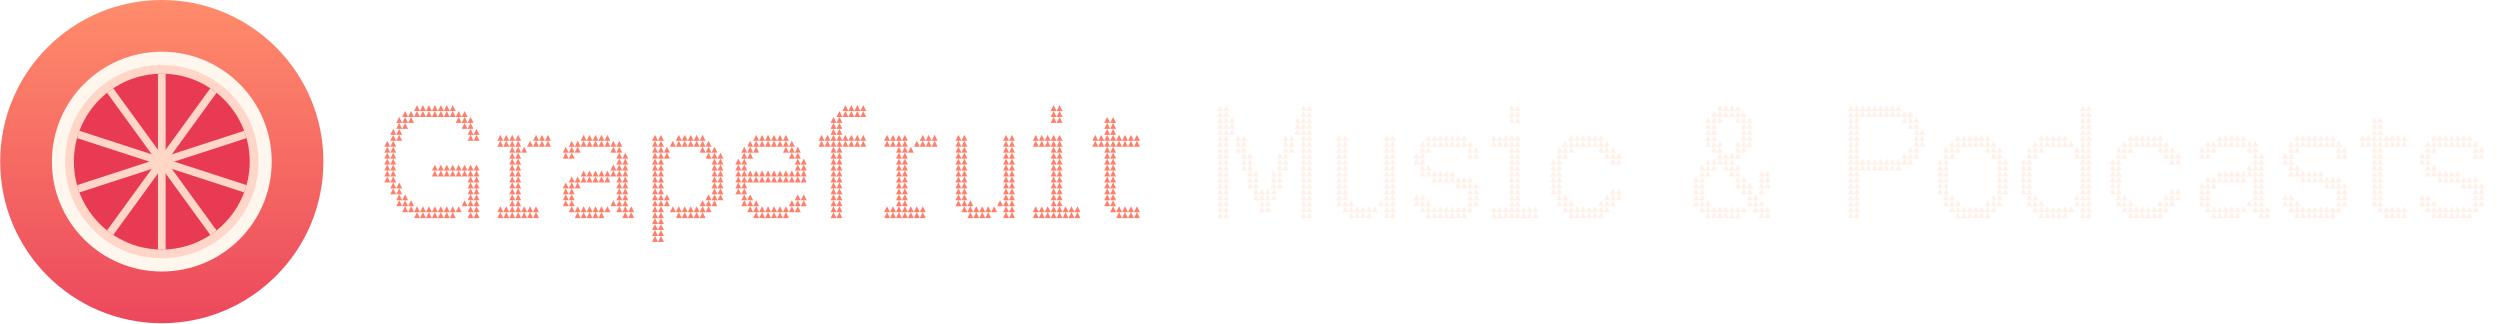
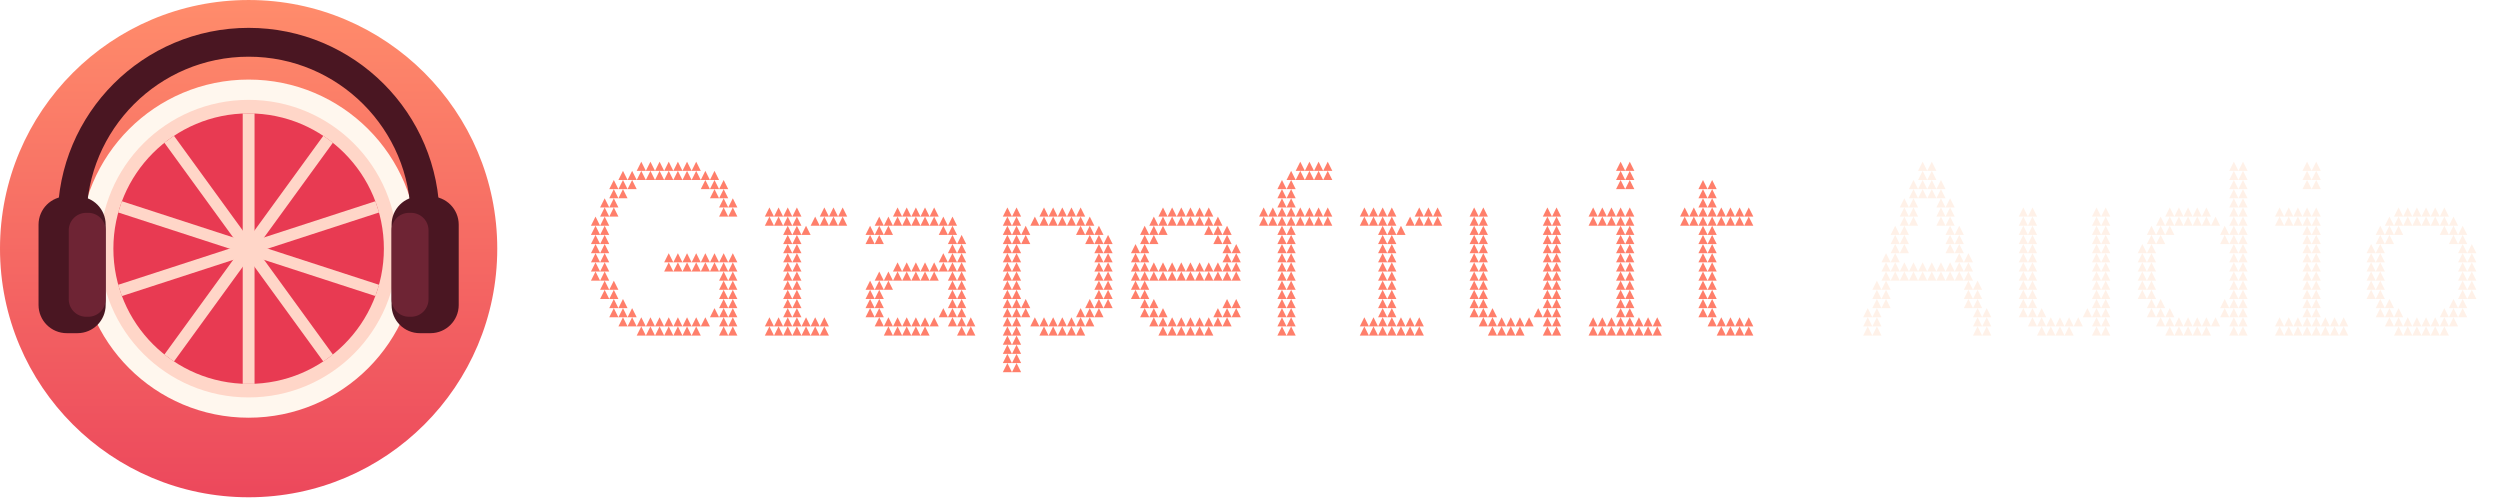
- <svg xmlns="http://www.w3.org/2000/svg" xmlns:xlink="http://www.w3.org/1999/xlink" viewBox="0 0 1979.72 256.00" width="1980" height="256" role="img" aria-label="Grapefruit Music &amp; Podcasts">
+ <svg xmlns="http://www.w3.org/2000/svg" xmlns:xlink="http://www.w3.org/1999/xlink" viewBox="0 0 1287.06 256.00" width="1287" height="256" role="img" aria-label="Grapefruit Audio">
  <defs>
    <linearGradient id="g-coral" x1="0" y1="0.00" x2="0" y2="256.00" gradientUnits="userSpaceOnUse">
      <stop offset="0" stop-color="#FF8C6B" />
      <stop offset="1" stop-color="#EC485C" />
    </linearGradient>
    <clipPath id="g-round">
      <circle cx="128.00" cy="128.00" r="128.00" />
    </clipPath>
  </defs>
  <g clip-path="url(#g-round)">
    <rect x="0.00" y="0.00" width="256.00" height="256.00" fill="url(#g-coral)" />
    <circle cx="128.00" cy="128.00" r="87.04" fill="#FFF7EE" />
    <circle cx="128.00" cy="128.00" r="76.60" fill="#FFD6C8" />
    <circle cx="128.00" cy="128.00" r="69.63" fill="#E83A52" />
    <g stroke="#FFD6C8" stroke-width="6.09">
      <line x1="128.00" y1="128.00" x2="128.00" y2="58.37" />
      <line x1="128.00" y1="128.00" x2="168.93" y2="71.67" />
      <line x1="128.00" y1="128.00" x2="194.22" y2="106.48" />
      <line x1="128.00" y1="128.00" x2="194.22" y2="149.52" />
      <line x1="128.00" y1="128.00" x2="168.93" y2="184.33" />
      <line x1="128.00" y1="128.00" x2="128.00" y2="197.63" />
      <line x1="128.00" y1="128.00" x2="87.07" y2="184.33" />
      <line x1="128.00" y1="128.00" x2="61.78" y2="149.52" />
      <line x1="128.00" y1="128.00" x2="61.78" y2="106.48" />
      <line x1="128.00" y1="128.00" x2="87.07" y2="71.67" />
    </g>
    <circle cx="128.00" cy="128.00" r="8.70" fill="#FFD6C8" />
+     <path d="M37.12 112.64A90.88 90.88 0 0 1 218.88 112.64" fill="none" stroke="#4A1622" stroke-width="14.85" stroke-linecap="round" />
+     <rect x="19.84" y="101.12" width="34.56" height="70.40" rx="14.52" fill="#4A1622" />
+     <rect x="35.39" y="109.57" width="19.01" height="53.50" rx="8.99" fill="#6E2434" />
+     <rect x="201.60" y="101.12" width="34.56" height="70.40" rx="14.52" fill="#4A1622" />
+     <rect x="201.60" y="109.57" width="19.01" height="53.50" rx="8.99" fill="#6E2434" />
  </g>
  <defs>
+     <path id="glyph-A" d="M285 722l19-38l-38 0zM323 722l19-38l-38 0zM285 684l19-38l-38 0zM323 684l19-38l-38 0zM285 646l19-38l-38 0zM247 646l19-38l-38 0zM323 646l19-38l-38 0zM361 646l19-38l-38 0zM247 608l19-38l-38 0zM285 608l19-38l-38 0zM323 608l19-38l-38 0zM361 608l19-38l-38 0zM247 570l19-38l-38 0zM399 570l19-38l-38 0zM209 570l19-38l-38 0zM361 570l19-38l-38 0zM247 532l19-38l-38 0zM399 532l19-38l-38 0zM209 532l19-38l-38 0zM361 532l19-38l-38 0zM361 494l19-38l-38 0zM209 494l19-38l-38 0zM247 494l19-38l-38 0zM399 494l19-38l-38 0zM209 456l19-38l-38 0zM171 456l19-38l-38 0zM399 456l19-38l-38 0zM437 456l19-38l-38 0zM209 418l19-38l-38 0zM171 418l19-38l-38 0zM399 418l19-38l-38 0zM437 418l19-38l-38 0zM209 380l19-38l-38 0zM171 380l19-38l-38 0zM399 380l19-38l-38 0zM437 380l19-38l-38 0zM437 342l19-38l-38 0zM171 342l19-38l-38 0zM133 342l19-38l-38 0zM475 342l19-38l-38 0zM475 304l19-38l-38 0zM209 304l19-38l-38 0zM171 304l19-38l-38 0zM133 304l19-38l-38 0zM399 304l19-38l-38 0zM361 304l19-38l-38 0zM323 304l19-38l-38 0zM285 304l19-38l-38 0zM437 304l19-38l-38 0zM247 304l19-38l-38 0zM133 266l19-38l-38 0zM171 266l19-38l-38 0zM209 266l19-38l-38 0zM247 266l19-38l-38 0zM285 266l19-38l-38 0zM323 266l19-38l-38 0zM361 266l19-38l-38 0zM399 266l19-38l-38 0zM437 266l19-38l-38 0zM475 266l19-38l-38 0zM133 228l19-38l-38 0zM475 228l19-38l-38 0zM95 228l19-38l-38 0zM513 228l19-38l-38 0zM513 190l19-38l-38 0zM133 190l19-38l-38 0zM475 190l19-38l-38 0zM95 190l19-38l-38 0zM133 152l19-38l-38 0zM475 152l19-38l-38 0zM513 152l19-38l-38 0zM95 152l19-38l-38 0zM95 114l19-38l-38 0zM513 114l19-38l-38 0zM57 114l19-38l-38 0zM551 114l19-38l-38 0zM513 76l19-38l-38 0zM95 76l19-38l-38 0zM57 76l19-38l-38 0zM551 76l19-38l-38 0zM513 38l19-38l-38 0zM95 38l19-38l-38 0zM57 38l19-38l-38 0zM551 38l19-38l-38 0z" />
    <path id="glyph-G" d="M475 722l19-38l-38 0zM285 722l19-38l-38 0zM361 722l19-38l-38 0zM247 722l19-38l-38 0zM399 722l19-38l-38 0zM323 722l19-38l-38 0zM437 722l19-38l-38 0zM171 684l19-38l-38 0zM437 684l19-38l-38 0zM551 684l19-38l-38 0zM323 684l19-38l-38 0zM209 684l19-38l-38 0zM475 684l19-38l-38 0zM285 684l19-38l-38 0zM399 684l19-38l-38 0zM361 684l19-38l-38 0zM513 684l19-38l-38 0zM247 684l19-38l-38 0zM171 646l19-38l-38 0zM589 646l19-38l-38 0zM209 646l19-38l-38 0zM513 646l19-38l-38 0zM551 646l19-38l-38 0zM133 646l19-38l-38 0zM589 608l19-38l-38 0zM171 608l19-38l-38 0zM551 608l19-38l-38 0zM133 608l19-38l-38 0zM95 570l19-38l-38 0zM589 570l19-38l-38 0zM133 570l19-38l-38 0zM627 570l19-38l-38 0zM133 532l19-38l-38 0zM589 532l19-38l-38 0zM95 532l19-38l-38 0zM627 532l19-38l-38 0zM95 494l19-38l-38 0zM57 494l19-38l-38 0zM57 456l19-38l-38 0zM95 456l19-38l-38 0zM57 418l19-38l-38 0zM95 418l19-38l-38 0zM57 380l19-38l-38 0zM95 380l19-38l-38 0zM589 342l19-38l-38 0zM627 342l19-38l-38 0zM551 342l19-38l-38 0zM513 342l19-38l-38 0zM475 342l19-38l-38 0zM437 342l19-38l-38 0zM95 342l19-38l-38 0zM399 342l19-38l-38 0zM361 342l19-38l-38 0zM57 342l19-38l-38 0zM551 304l19-38l-38 0zM57 304l19-38l-38 0zM513 304l19-38l-38 0zM475 304l19-38l-38 0zM437 304l19-38l-38 0zM589 304l19-38l-38 0zM627 304l19-38l-38 0zM95 304l19-38l-38 0zM361 304l19-38l-38 0zM399 304l19-38l-38 0zM589 266l19-38l-38 0zM57 266l19-38l-38 0zM95 266l19-38l-38 0zM627 266l19-38l-38 0zM95 228l19-38l-38 0zM133 228l19-38l-38 0zM589 228l19-38l-38 0zM627 228l19-38l-38 0zM95 190l19-38l-38 0zM133 190l19-38l-38 0zM627 190l19-38l-38 0zM589 190l19-38l-38 0zM589 152l19-38l-38 0zM133 152l19-38l-38 0zM171 152l19-38l-38 0zM627 152l19-38l-38 0zM589 114l19-38l-38 0zM551 114l19-38l-38 0zM627 114l19-38l-38 0zM171 114l19-38l-38 0zM209 114l19-38l-38 0zM133 114l19-38l-38 0zM627 76l19-38l-38 0zM171 76l19-38l-38 0zM209 76l19-38l-38 0zM247 76l19-38l-38 0zM513 76l19-38l-38 0zM589 76l19-38l-38 0zM285 76l19-38l-38 0zM437 76l19-38l-38 0zM475 76l19-38l-38 0zM323 76l19-38l-38 0zM361 76l19-38l-38 0zM399 76l19-38l-38 0zM399 38l19-38l-38 0zM627 38l19-38l-38 0zM589 38l19-38l-38 0zM437 38l19-38l-38 0zM323 38l19-38l-38 0zM361 38l19-38l-38 0zM285 38l19-38l-38 0zM247 38l19-38l-38 0zM475 38l19-38l-38 0z" />
-     <path id="glyph-M" d="M627 722l19-38l-38 0zM665 722l19-38l-38 0zM133 722l19-38l-38 0zM95 722l19-38l-38 0zM627 684l19-38l-38 0zM665 684l19-38l-38 0zM133 684l19-38l-38 0zM95 684l19-38l-38 0zM171 646l19-38l-38 0zM627 646l19-38l-38 0zM589 646l19-38l-38 0zM665 646l19-38l-38 0zM133 646l19-38l-38 0zM95 646l19-38l-38 0zM627 608l19-38l-38 0zM95 608l19-38l-38 0zM133 608l19-38l-38 0zM589 608l19-38l-38 0zM665 608l19-38l-38 0zM171 608l19-38l-38 0zM627 570l19-38l-38 0zM589 570l19-38l-38 0zM665 570l19-38l-38 0zM95 570l19-38l-38 0zM133 570l19-38l-38 0zM171 570l19-38l-38 0zM133 532l19-38l-38 0zM209 532l19-38l-38 0zM95 532l19-38l-38 0zM665 532l19-38l-38 0zM513 532l19-38l-38 0zM247 532l19-38l-38 0zM551 532l19-38l-38 0zM627 532l19-38l-38 0zM209 494l19-38l-38 0zM133 494l19-38l-38 0zM665 494l19-38l-38 0zM247 494l19-38l-38 0zM627 494l19-38l-38 0zM551 494l19-38l-38 0zM513 494l19-38l-38 0zM95 494l19-38l-38 0zM209 456l19-38l-38 0zM551 456l19-38l-38 0zM95 456l19-38l-38 0zM133 456l19-38l-38 0zM665 456l19-38l-38 0zM247 456l19-38l-38 0zM627 456l19-38l-38 0zM513 456l19-38l-38 0zM513 418l19-38l-38 0zM627 418l19-38l-38 0zM475 418l19-38l-38 0zM133 418l19-38l-38 0zM95 418l19-38l-38 0zM665 418l19-38l-38 0zM285 418l19-38l-38 0zM247 418l19-38l-38 0zM285 380l19-38l-38 0zM627 380l19-38l-38 0zM133 380l19-38l-38 0zM95 380l19-38l-38 0zM665 380l19-38l-38 0zM475 380l19-38l-38 0zM247 380l19-38l-38 0zM513 380l19-38l-38 0zM627 342l19-38l-38 0zM95 342l19-38l-38 0zM133 342l19-38l-38 0zM475 342l19-38l-38 0zM247 342l19-38l-38 0zM665 342l19-38l-38 0zM513 342l19-38l-38 0zM285 342l19-38l-38 0zM437 304l19-38l-38 0zM627 304l19-38l-38 0zM285 304l19-38l-38 0zM323 304l19-38l-38 0zM95 304l19-38l-38 0zM133 304l19-38l-38 0zM665 304l19-38l-38 0zM475 304l19-38l-38 0zM285 266l19-38l-38 0zM323 266l19-38l-38 0zM133 266l19-38l-38 0zM95 266l19-38l-38 0zM665 266l19-38l-38 0zM627 266l19-38l-38 0zM475 266l19-38l-38 0zM437 266l19-38l-38 0zM627 228l19-38l-38 0zM323 228l19-38l-38 0zM285 228l19-38l-38 0zM95 228l19-38l-38 0zM133 228l19-38l-38 0zM665 228l19-38l-38 0zM437 228l19-38l-38 0zM475 228l19-38l-38 0zM665 190l19-38l-38 0zM437 190l19-38l-38 0zM323 190l19-38l-38 0zM361 190l19-38l-38 0zM399 190l19-38l-38 0zM627 190l19-38l-38 0zM133 190l19-38l-38 0zM95 190l19-38l-38 0zM437 152l19-38l-38 0zM323 152l19-38l-38 0zM361 152l19-38l-38 0zM627 152l19-38l-38 0zM399 152l19-38l-38 0zM133 152l19-38l-38 0zM95 152l19-38l-38 0zM665 152l19-38l-38 0zM665 114l19-38l-38 0zM627 114l19-38l-38 0zM361 114l19-38l-38 0zM95 114l19-38l-38 0zM399 114l19-38l-38 0zM133 114l19-38l-38 0zM361 76l19-38l-38 0zM665 76l19-38l-38 0zM627 76l19-38l-38 0zM133 76l19-38l-38 0zM95 76l19-38l-38 0zM399 76l19-38l-38 0zM627 38l19-38l-38 0zM665 38l19-38l-38 0zM133 38l19-38l-38 0zM95 38l19-38l-38 0z" />
-     <path id="glyph-P" d="M95 722l19-38l-38 0zM133 722l19-38l-38 0zM171 722l19-38l-38 0zM399 722l19-38l-38 0zM361 722l19-38l-38 0zM323 722l19-38l-38 0zM285 722l19-38l-38 0zM247 722l19-38l-38 0zM209 722l19-38l-38 0zM95 684l19-38l-38 0zM133 684l19-38l-38 0zM399 684l19-38l-38 0zM361 684l19-38l-38 0zM323 684l19-38l-38 0zM285 684l19-38l-38 0zM247 684l19-38l-38 0zM209 684l19-38l-38 0zM171 684l19-38l-38 0zM475 684l19-38l-38 0zM437 684l19-38l-38 0zM437 646l19-38l-38 0zM133 646l19-38l-38 0zM513 646l19-38l-38 0zM95 646l19-38l-38 0zM475 646l19-38l-38 0zM475 608l19-38l-38 0zM95 608l19-38l-38 0zM133 608l19-38l-38 0zM513 608l19-38l-38 0zM95 570l19-38l-38 0zM513 570l19-38l-38 0zM551 570l19-38l-38 0zM133 570l19-38l-38 0zM551 532l19-38l-38 0zM133 532l19-38l-38 0zM95 532l19-38l-38 0zM513 532l19-38l-38 0zM551 494l19-38l-38 0zM95 494l19-38l-38 0zM133 494l19-38l-38 0zM513 494l19-38l-38 0zM513 456l19-38l-38 0zM133 456l19-38l-38 0zM95 456l19-38l-38 0zM475 456l19-38l-38 0zM513 418l19-38l-38 0zM95 418l19-38l-38 0zM133 418l19-38l-38 0zM437 418l19-38l-38 0zM475 418l19-38l-38 0zM171 380l19-38l-38 0zM437 380l19-38l-38 0zM209 380l19-38l-38 0zM247 380l19-38l-38 0zM399 380l19-38l-38 0zM285 380l19-38l-38 0zM323 380l19-38l-38 0zM361 380l19-38l-38 0zM95 380l19-38l-38 0zM133 380l19-38l-38 0zM475 380l19-38l-38 0zM209 342l19-38l-38 0zM323 342l19-38l-38 0zM285 342l19-38l-38 0zM247 342l19-38l-38 0zM171 342l19-38l-38 0zM361 342l19-38l-38 0zM95 342l19-38l-38 0zM133 342l19-38l-38 0zM399 342l19-38l-38 0zM133 304l19-38l-38 0zM95 304l19-38l-38 0zM133 266l19-38l-38 0zM95 266l19-38l-38 0zM133 228l19-38l-38 0zM95 228l19-38l-38 0zM95 190l19-38l-38 0zM133 190l19-38l-38 0zM133 152l19-38l-38 0zM95 152l19-38l-38 0zM95 114l19-38l-38 0zM133 114l19-38l-38 0zM95 76l19-38l-38 0zM133 76l19-38l-38 0zM95 38l19-38l-38 0zM133 38l19-38l-38 0z" />
    <path id="glyph-a" d="M247 532l19-38l-38 0zM361 532l19-38l-38 0zM209 532l19-38l-38 0zM323 532l19-38l-38 0zM285 532l19-38l-38 0zM285 494l19-38l-38 0zM133 494l19-38l-38 0zM247 494l19-38l-38 0zM361 494l19-38l-38 0zM171 494l19-38l-38 0zM209 494l19-38l-38 0zM437 494l19-38l-38 0zM399 494l19-38l-38 0zM323 494l19-38l-38 0zM95 456l19-38l-38 0zM171 456l19-38l-38 0zM133 456l19-38l-38 0zM437 456l19-38l-38 0zM399 456l19-38l-38 0zM133 418l19-38l-38 0zM95 418l19-38l-38 0zM475 418l19-38l-38 0zM437 418l19-38l-38 0zM437 380l19-38l-38 0zM475 380l19-38l-38 0zM399 342l19-38l-38 0zM475 342l19-38l-38 0zM437 342l19-38l-38 0zM209 304l19-38l-38 0zM437 304l19-38l-38 0zM475 304l19-38l-38 0zM399 304l19-38l-38 0zM361 304l19-38l-38 0zM323 304l19-38l-38 0zM285 304l19-38l-38 0zM247 304l19-38l-38 0zM475 266l19-38l-38 0zM171 266l19-38l-38 0zM209 266l19-38l-38 0zM437 266l19-38l-38 0zM133 266l19-38l-38 0zM323 266l19-38l-38 0zM285 266l19-38l-38 0zM361 266l19-38l-38 0zM247 266l19-38l-38 0zM171 228l19-38l-38 0zM95 228l19-38l-38 0zM133 228l19-38l-38 0zM437 228l19-38l-38 0zM475 228l19-38l-38 0zM95 190l19-38l-38 0zM475 190l19-38l-38 0zM437 190l19-38l-38 0zM133 190l19-38l-38 0zM437 152l19-38l-38 0zM475 152l19-38l-38 0zM133 152l19-38l-38 0zM95 152l19-38l-38 0zM437 114l19-38l-38 0zM475 114l19-38l-38 0zM95 114l19-38l-38 0zM133 114l19-38l-38 0zM399 114l19-38l-38 0zM475 76l19-38l-38 0zM513 76l19-38l-38 0zM323 76l19-38l-38 0zM437 76l19-38l-38 0zM361 76l19-38l-38 0zM133 76l19-38l-38 0zM171 76l19-38l-38 0zM285 76l19-38l-38 0zM209 76l19-38l-38 0zM247 76l19-38l-38 0zM513 38l19-38l-38 0zM475 38l19-38l-38 0zM323 38l19-38l-38 0zM171 38l19-38l-38 0zM209 38l19-38l-38 0zM247 38l19-38l-38 0zM285 38l19-38l-38 0z" />
-     <path id="glyph-ampersand" d="M247 722l19-38l-38 0zM209 722l19-38l-38 0zM285 722l19-38l-38 0zM323 722l19-38l-38 0zM361 684l19-38l-38 0zM209 684l19-38l-38 0zM171 684l19-38l-38 0zM285 684l19-38l-38 0zM247 684l19-38l-38 0zM323 684l19-38l-38 0zM399 646l19-38l-38 0zM171 646l19-38l-38 0zM323 646l19-38l-38 0zM209 646l19-38l-38 0zM133 646l19-38l-38 0zM361 646l19-38l-38 0zM399 608l19-38l-38 0zM361 608l19-38l-38 0zM171 608l19-38l-38 0zM133 608l19-38l-38 0zM133 570l19-38l-38 0zM361 570l19-38l-38 0zM171 570l19-38l-38 0zM399 570l19-38l-38 0zM171 532l19-38l-38 0zM133 532l19-38l-38 0zM361 532l19-38l-38 0zM399 532l19-38l-38 0zM323 494l19-38l-38 0zM171 494l19-38l-38 0zM209 494l19-38l-38 0zM133 494l19-38l-38 0zM361 494l19-38l-38 0zM399 494l19-38l-38 0zM209 456l19-38l-38 0zM171 456l19-38l-38 0zM323 456l19-38l-38 0zM361 456l19-38l-38 0zM209 418l19-38l-38 0zM285 418l19-38l-38 0zM323 418l19-38l-38 0zM247 418l19-38l-38 0zM209 380l19-38l-38 0zM247 380l19-38l-38 0zM285 380l19-38l-38 0zM133 380l19-38l-38 0zM171 380l19-38l-38 0zM171 342l19-38l-38 0zM285 342l19-38l-38 0zM133 342l19-38l-38 0zM323 342l19-38l-38 0zM95 342l19-38l-38 0zM247 342l19-38l-38 0zM475 304l19-38l-38 0zM323 304l19-38l-38 0zM285 304l19-38l-38 0zM133 304l19-38l-38 0zM95 304l19-38l-38 0zM513 304l19-38l-38 0zM361 266l19-38l-38 0zM323 266l19-38l-38 0zM95 266l19-38l-38 0zM57 266l19-38l-38 0zM475 266l19-38l-38 0zM513 266l19-38l-38 0zM323 228l19-38l-38 0zM399 228l19-38l-38 0zM361 228l19-38l-38 0zM95 228l19-38l-38 0zM57 228l19-38l-38 0zM475 228l19-38l-38 0zM513 228l19-38l-38 0zM57 190l19-38l-38 0zM95 190l19-38l-38 0zM475 190l19-38l-38 0zM361 190l19-38l-38 0zM399 190l19-38l-38 0zM437 152l19-38l-38 0zM57 152l19-38l-38 0zM95 152l19-38l-38 0zM399 152l19-38l-38 0zM57 114l19-38l-38 0zM133 114l19-38l-38 0zM475 114l19-38l-38 0zM437 114l19-38l-38 0zM399 114l19-38l-38 0zM95 114l19-38l-38 0zM513 76l19-38l-38 0zM361 76l19-38l-38 0zM209 76l19-38l-38 0zM171 76l19-38l-38 0zM323 76l19-38l-38 0zM133 76l19-38l-38 0zM95 76l19-38l-38 0zM285 76l19-38l-38 0zM247 76l19-38l-38 0zM437 76l19-38l-38 0zM475 76l19-38l-38 0zM323 38l19-38l-38 0zM133 38l19-38l-38 0zM171 38l19-38l-38 0zM513 38l19-38l-38 0zM285 38l19-38l-38 0zM247 38l19-38l-38 0zM475 38l19-38l-38 0zM209 38l19-38l-38 0z" />
-     <path id="glyph-c" d="M323 532l19-38l-38 0zM209 532l19-38l-38 0zM285 532l19-38l-38 0zM361 532l19-38l-38 0zM171 532l19-38l-38 0zM247 532l19-38l-38 0zM323 494l19-38l-38 0zM133 494l19-38l-38 0zM285 494l19-38l-38 0zM209 494l19-38l-38 0zM361 494l19-38l-38 0zM399 494l19-38l-38 0zM247 494l19-38l-38 0zM171 494l19-38l-38 0zM133 456l19-38l-38 0zM95 456l19-38l-38 0zM399 456l19-38l-38 0zM437 456l19-38l-38 0zM361 456l19-38l-38 0zM171 456l19-38l-38 0zM95 418l19-38l-38 0zM133 418l19-38l-38 0zM399 418l19-38l-38 0zM437 418l19-38l-38 0zM475 418l19-38l-38 0zM437 380l19-38l-38 0zM57 380l19-38l-38 0zM95 380l19-38l-38 0zM475 380l19-38l-38 0zM57 342l19-38l-38 0zM95 342l19-38l-38 0zM95 304l19-38l-38 0zM57 304l19-38l-38 0zM57 266l19-38l-38 0zM95 266l19-38l-38 0zM95 228l19-38l-38 0zM57 228l19-38l-38 0zM475 190l19-38l-38 0zM95 190l19-38l-38 0zM57 190l19-38l-38 0zM437 190l19-38l-38 0zM475 152l19-38l-38 0zM133 152l19-38l-38 0zM399 152l19-38l-38 0zM437 152l19-38l-38 0zM95 152l19-38l-38 0zM361 114l19-38l-38 0zM437 114l19-38l-38 0zM95 114l19-38l-38 0zM133 114l19-38l-38 0zM171 114l19-38l-38 0zM399 114l19-38l-38 0zM399 76l19-38l-38 0zM361 76l19-38l-38 0zM323 76l19-38l-38 0zM247 76l19-38l-38 0zM209 76l19-38l-38 0zM133 76l19-38l-38 0zM171 76l19-38l-38 0zM285 76l19-38l-38 0zM247 38l19-38l-38 0zM285 38l19-38l-38 0zM323 38l19-38l-38 0zM361 38l19-38l-38 0zM171 38l19-38l-38 0zM209 38l19-38l-38 0z" />
    <path id="glyph-d" d="M475 722l19-38l-38 0zM437 722l19-38l-38 0zM475 684l19-38l-38 0zM437 684l19-38l-38 0zM437 646l19-38l-38 0zM475 646l19-38l-38 0zM437 608l19-38l-38 0zM475 608l19-38l-38 0zM475 570l19-38l-38 0zM437 570l19-38l-38 0zM171 532l19-38l-38 0zM437 532l19-38l-38 0zM475 532l19-38l-38 0zM209 532l19-38l-38 0zM247 532l19-38l-38 0zM285 532l19-38l-38 0zM323 532l19-38l-38 0zM247 494l19-38l-38 0zM209 494l19-38l-38 0zM437 494l19-38l-38 0zM171 494l19-38l-38 0zM133 494l19-38l-38 0zM361 494l19-38l-38 0zM475 494l19-38l-38 0zM323 494l19-38l-38 0zM285 494l19-38l-38 0zM95 456l19-38l-38 0zM171 456l19-38l-38 0zM133 456l19-38l-38 0zM399 456l19-38l-38 0zM475 456l19-38l-38 0zM437 456l19-38l-38 0zM475 418l19-38l-38 0zM399 418l19-38l-38 0zM133 418l19-38l-38 0zM437 418l19-38l-38 0zM95 418l19-38l-38 0zM475 380l19-38l-38 0zM57 380l19-38l-38 0zM437 380l19-38l-38 0zM95 380l19-38l-38 0zM95 342l19-38l-38 0zM475 342l19-38l-38 0zM57 342l19-38l-38 0zM437 342l19-38l-38 0zM475 304l19-38l-38 0zM437 304l19-38l-38 0zM57 304l19-38l-38 0zM95 304l19-38l-38 0zM475 266l19-38l-38 0zM95 266l19-38l-38 0zM57 266l19-38l-38 0zM437 266l19-38l-38 0zM57 228l19-38l-38 0zM437 228l19-38l-38 0zM475 228l19-38l-38 0zM95 228l19-38l-38 0zM95 190l19-38l-38 0zM57 190l19-38l-38 0zM475 190l19-38l-38 0zM437 190l19-38l-38 0zM475 152l19-38l-38 0zM437 152l19-38l-38 0zM95 152l19-38l-38 0zM133 152l19-38l-38 0zM399 152l19-38l-38 0zM171 114l19-38l-38 0zM399 114l19-38l-38 0zM133 114l19-38l-38 0zM95 114l19-38l-38 0zM437 114l19-38l-38 0zM475 114l19-38l-38 0zM209 76l19-38l-38 0zM247 76l19-38l-38 0zM285 76l19-38l-38 0zM171 76l19-38l-38 0zM323 76l19-38l-38 0zM361 76l19-38l-38 0zM437 76l19-38l-38 0zM475 76l19-38l-38 0zM133 76l19-38l-38 0zM171 38l19-38l-38 0zM209 38l19-38l-38 0zM247 38l19-38l-38 0zM323 38l19-38l-38 0zM475 38l19-38l-38 0zM437 38l19-38l-38 0zM285 38l19-38l-38 0z" />
    <path id="glyph-e" d="M323 532l19-38l-38 0zM361 532l19-38l-38 0zM285 532l19-38l-38 0zM247 532l19-38l-38 0zM209 532l19-38l-38 0zM171 532l19-38l-38 0zM323 494l19-38l-38 0zM133 494l19-38l-38 0zM171 494l19-38l-38 0zM361 494l19-38l-38 0zM399 494l19-38l-38 0zM285 494l19-38l-38 0zM209 494l19-38l-38 0zM247 494l19-38l-38 0zM171 456l19-38l-38 0zM133 456l19-38l-38 0zM95 456l19-38l-38 0zM399 456l19-38l-38 0zM361 456l19-38l-38 0zM437 456l19-38l-38 0zM437 418l19-38l-38 0zM95 418l19-38l-38 0zM133 418l19-38l-38 0zM399 418l19-38l-38 0zM437 380l19-38l-38 0zM95 380l19-38l-38 0zM57 380l19-38l-38 0zM475 380l19-38l-38 0zM57 342l19-38l-38 0zM95 342l19-38l-38 0zM437 342l19-38l-38 0zM475 342l19-38l-38 0zM57 304l19-38l-38 0zM399 304l19-38l-38 0zM361 304l19-38l-38 0zM323 304l19-38l-38 0zM285 304l19-38l-38 0zM247 304l19-38l-38 0zM209 304l19-38l-38 0zM95 304l19-38l-38 0zM171 304l19-38l-38 0zM133 304l19-38l-38 0zM475 304l19-38l-38 0zM437 304l19-38l-38 0zM171 266l19-38l-38 0zM247 266l19-38l-38 0zM209 266l19-38l-38 0zM285 266l19-38l-38 0zM323 266l19-38l-38 0zM437 266l19-38l-38 0zM475 266l19-38l-38 0zM361 266l19-38l-38 0zM399 266l19-38l-38 0zM95 266l19-38l-38 0zM57 266l19-38l-38 0zM133 266l19-38l-38 0zM95 228l19-38l-38 0zM57 228l19-38l-38 0zM95 190l19-38l-38 0zM57 190l19-38l-38 0zM133 152l19-38l-38 0zM95 152l19-38l-38 0zM475 152l19-38l-38 0zM437 152l19-38l-38 0zM171 114l19-38l-38 0zM95 114l19-38l-38 0zM133 114l19-38l-38 0zM399 114l19-38l-38 0zM475 114l19-38l-38 0zM437 114l19-38l-38 0zM285 76l19-38l-38 0zM247 76l19-38l-38 0zM209 76l19-38l-38 0zM133 76l19-38l-38 0zM399 76l19-38l-38 0zM323 76l19-38l-38 0zM437 76l19-38l-38 0zM361 76l19-38l-38 0zM171 76l19-38l-38 0zM285 38l19-38l-38 0zM247 38l19-38l-38 0zM209 38l19-38l-38 0zM323 38l19-38l-38 0zM361 38l19-38l-38 0zM171 38l19-38l-38 0z" />
    <path id="glyph-f" d="M323 722l19-38l-38 0zM285 722l19-38l-38 0zM247 722l19-38l-38 0zM209 722l19-38l-38 0zM209 684l19-38l-38 0zM247 684l19-38l-38 0zM285 684l19-38l-38 0zM323 684l19-38l-38 0zM171 684l19-38l-38 0zM171 646l19-38l-38 0zM133 646l19-38l-38 0zM171 608l19-38l-38 0zM133 608l19-38l-38 0zM171 570l19-38l-38 0zM133 570l19-38l-38 0zM133 532l19-38l-38 0zM323 532l19-38l-38 0zM57 532l19-38l-38 0zM285 532l19-38l-38 0zM247 532l19-38l-38 0zM209 532l19-38l-38 0zM95 532l19-38l-38 0zM171 532l19-38l-38 0zM323 494l19-38l-38 0zM95 494l19-38l-38 0zM57 494l19-38l-38 0zM285 494l19-38l-38 0zM247 494l19-38l-38 0zM171 494l19-38l-38 0zM133 494l19-38l-38 0zM209 494l19-38l-38 0zM133 456l19-38l-38 0zM171 456l19-38l-38 0zM133 418l19-38l-38 0zM171 418l19-38l-38 0zM133 380l19-38l-38 0zM171 380l19-38l-38 0zM133 342l19-38l-38 0zM171 342l19-38l-38 0zM133 304l19-38l-38 0zM171 304l19-38l-38 0zM171 266l19-38l-38 0zM133 266l19-38l-38 0zM171 228l19-38l-38 0zM133 228l19-38l-38 0zM171 190l19-38l-38 0zM133 190l19-38l-38 0zM171 152l19-38l-38 0zM133 152l19-38l-38 0zM171 114l19-38l-38 0zM133 114l19-38l-38 0zM133 76l19-38l-38 0zM171 76l19-38l-38 0zM171 38l19-38l-38 0zM133 38l19-38l-38 0z" />
    <path id="glyph-i" d="M133 532l19-38l-38 0zM171 532l19-38l-38 0zM57 532l19-38l-38 0zM209 532l19-38l-38 0zM95 532l19-38l-38 0zM171 494l19-38l-38 0zM209 494l19-38l-38 0zM95 494l19-38l-38 0zM57 494l19-38l-38 0zM133 494l19-38l-38 0zM209 456l19-38l-38 0zM171 456l19-38l-38 0zM209 418l19-38l-38 0zM171 418l19-38l-38 0zM209 380l19-38l-38 0zM171 380l19-38l-38 0zM209 342l19-38l-38 0zM171 342l19-38l-38 0zM171 304l19-38l-38 0zM209 304l19-38l-38 0zM209 266l19-38l-38 0zM171 266l19-38l-38 0zM209 228l19-38l-38 0zM171 228l19-38l-38 0zM171 190l19-38l-38 0zM209 190l19-38l-38 0zM171 152l19-38l-38 0zM209 152l19-38l-38 0zM171 114l19-38l-38 0zM209 114l19-38l-38 0zM57 76l19-38l-38 0zM285 76l19-38l-38 0zM247 76l19-38l-38 0zM171 76l19-38l-38 0zM209 76l19-38l-38 0zM133 76l19-38l-38 0zM95 76l19-38l-38 0zM323 76l19-38l-38 0zM247 38l19-38l-38 0zM285 38l19-38l-38 0zM209 38l19-38l-38 0zM171 38l19-38l-38 0zM133 38l19-38l-38 0zM95 38l19-38l-38 0zM57 38l19-38l-38 0zM323 38l19-38l-38 0zM209 722l19-38l-38 0zM171 722l19-38l-38 0zM171 684l19-38l-38 0zM209 684l19-38l-38 0zM171 646l19-38l-38 0zM209 646l19-38l-38 0z" />
    <path id="glyph-o" d="M285 532l19-38l-38 0zM171 532l19-38l-38 0zM323 532l19-38l-38 0zM361 532l19-38l-38 0zM247 532l19-38l-38 0zM209 532l19-38l-38 0zM285 494l19-38l-38 0zM171 494l19-38l-38 0zM361 494l19-38l-38 0zM133 494l19-38l-38 0zM323 494l19-38l-38 0zM399 494l19-38l-38 0zM247 494l19-38l-38 0zM209 494l19-38l-38 0zM133 456l19-38l-38 0zM361 456l19-38l-38 0zM171 456l19-38l-38 0zM399 456l19-38l-38 0zM437 456l19-38l-38 0zM95 456l19-38l-38 0zM133 418l19-38l-38 0zM95 418l19-38l-38 0zM399 418l19-38l-38 0zM437 418l19-38l-38 0zM57 380l19-38l-38 0zM95 380l19-38l-38 0zM475 380l19-38l-38 0zM437 380l19-38l-38 0zM57 342l19-38l-38 0zM95 342l19-38l-38 0zM475 342l19-38l-38 0zM437 342l19-38l-38 0zM57 304l19-38l-38 0zM95 304l19-38l-38 0zM475 304l19-38l-38 0zM437 304l19-38l-38 0zM57 266l19-38l-38 0zM437 266l19-38l-38 0zM475 266l19-38l-38 0zM95 266l19-38l-38 0zM57 228l19-38l-38 0zM437 228l19-38l-38 0zM475 228l19-38l-38 0zM95 228l19-38l-38 0zM475 190l19-38l-38 0zM437 190l19-38l-38 0zM57 190l19-38l-38 0zM95 190l19-38l-38 0zM399 152l19-38l-38 0zM437 152l19-38l-38 0zM95 152l19-38l-38 0zM133 152l19-38l-38 0zM399 114l19-38l-38 0zM95 114l19-38l-38 0zM133 114l19-38l-38 0zM437 114l19-38l-38 0zM171 114l19-38l-38 0zM361 114l19-38l-38 0zM323 76l19-38l-38 0zM247 76l19-38l-38 0zM209 76l19-38l-38 0zM133 76l19-38l-38 0zM361 76l19-38l-38 0zM285 76l19-38l-38 0zM399 76l19-38l-38 0zM171 76l19-38l-38 0zM209 38l19-38l-38 0zM247 38l19-38l-38 0zM171 38l19-38l-38 0zM361 38l19-38l-38 0zM285 38l19-38l-38 0zM323 38l19-38l-38 0z" />
    <path id="glyph-p" d="M133 532l19-38l-38 0zM247 532l19-38l-38 0zM285 532l19-38l-38 0zM323 532l19-38l-38 0zM361 532l19-38l-38 0zM399 532l19-38l-38 0zM95 532l19-38l-38 0zM247 494l19-38l-38 0zM323 494l19-38l-38 0zM209 494l19-38l-38 0zM361 494l19-38l-38 0zM437 494l19-38l-38 0zM399 494l19-38l-38 0zM285 494l19-38l-38 0zM95 494l19-38l-38 0zM133 494l19-38l-38 0zM95 456l19-38l-38 0zM171 456l19-38l-38 0zM399 456l19-38l-38 0zM437 456l19-38l-38 0zM475 456l19-38l-38 0zM133 456l19-38l-38 0zM513 418l19-38l-38 0zM95 418l19-38l-38 0zM133 418l19-38l-38 0zM171 418l19-38l-38 0zM437 418l19-38l-38 0zM475 418l19-38l-38 0zM133 380l19-38l-38 0zM475 380l19-38l-38 0zM513 380l19-38l-38 0zM95 380l19-38l-38 0zM133 342l19-38l-38 0zM95 342l19-38l-38 0zM513 342l19-38l-38 0zM475 342l19-38l-38 0zM133 304l19-38l-38 0zM95 304l19-38l-38 0zM513 304l19-38l-38 0zM475 304l19-38l-38 0zM475 266l19-38l-38 0zM133 266l19-38l-38 0zM95 266l19-38l-38 0zM513 266l19-38l-38 0zM513 228l19-38l-38 0zM475 228l19-38l-38 0zM95 228l19-38l-38 0zM133 228l19-38l-38 0zM475 190l19-38l-38 0zM513 190l19-38l-38 0zM95 190l19-38l-38 0zM133 190l19-38l-38 0zM475 152l19-38l-38 0zM513 152l19-38l-38 0zM171 152l19-38l-38 0zM133 152l19-38l-38 0zM437 152l19-38l-38 0zM95 152l19-38l-38 0zM171 114l19-38l-38 0zM95 114l19-38l-38 0zM399 114l19-38l-38 0zM133 114l19-38l-38 0zM437 114l19-38l-38 0zM475 114l19-38l-38 0zM437 76l19-38l-38 0zM133 76l19-38l-38 0zM95 76l19-38l-38 0zM399 76l19-38l-38 0zM361 76l19-38l-38 0zM323 76l19-38l-38 0zM285 76l19-38l-38 0zM247 76l19-38l-38 0zM209 76l19-38l-38 0zM95 38l19-38l-38 0zM133 38l19-38l-38 0zM361 38l19-38l-38 0zM399 38l19-38l-38 0zM323 38l19-38l-38 0zM285 38l19-38l-38 0zM247 38l19-38l-38 0zM133 0l19-38l-38 0zM95 0l19-38l-38 0zM95-38l19-38l-38 0zM133-38l19-38l-38 0zM133-76l19-38l-38 0zM95-76l19-38l-38 0zM95-114l19-38l-38 0zM133-114l19-38l-38 0z" />
    <path id="glyph-r" d="M133 532l19-38l-38 0zM399 532l19-38l-38 0zM95 532l19-38l-38 0zM323 532l19-38l-38 0zM209 532l19-38l-38 0zM171 532l19-38l-38 0zM361 532l19-38l-38 0zM171 494l19-38l-38 0zM323 494l19-38l-38 0zM95 494l19-38l-38 0zM285 494l19-38l-38 0zM133 494l19-38l-38 0zM209 494l19-38l-38 0zM399 494l19-38l-38 0zM361 494l19-38l-38 0zM209 456l19-38l-38 0zM171 456l19-38l-38 0zM247 456l19-38l-38 0zM171 418l19-38l-38 0zM209 418l19-38l-38 0zM171 380l19-38l-38 0zM209 380l19-38l-38 0zM171 342l19-38l-38 0zM209 342l19-38l-38 0zM171 304l19-38l-38 0zM209 304l19-38l-38 0zM171 266l19-38l-38 0zM209 266l19-38l-38 0zM209 228l19-38l-38 0zM171 228l19-38l-38 0zM171 190l19-38l-38 0zM209 190l19-38l-38 0zM209 152l19-38l-38 0zM171 152l19-38l-38 0zM209 114l19-38l-38 0zM171 114l19-38l-38 0zM285 76l19-38l-38 0zM247 76l19-38l-38 0zM95 76l19-38l-38 0zM133 76l19-38l-38 0zM171 76l19-38l-38 0zM209 76l19-38l-38 0zM323 76l19-38l-38 0zM285 38l19-38l-38 0zM247 38l19-38l-38 0zM95 38l19-38l-38 0zM133 38l19-38l-38 0zM209 38l19-38l-38 0zM171 38l19-38l-38 0zM323 38l19-38l-38 0z" />
-     <path id="glyph-s" d="M171 532l19-38l-38 0zM133 532l19-38l-38 0zM361 532l19-38l-38 0zM323 532l19-38l-38 0zM285 532l19-38l-38 0zM247 532l19-38l-38 0zM209 532l19-38l-38 0zM95 494l19-38l-38 0zM133 494l19-38l-38 0zM171 494l19-38l-38 0zM209 494l19-38l-38 0zM247 494l19-38l-38 0zM285 494l19-38l-38 0zM323 494l19-38l-38 0zM361 494l19-38l-38 0zM399 494l19-38l-38 0zM437 456l19-38l-38 0zM399 456l19-38l-38 0zM133 456l19-38l-38 0zM95 456l19-38l-38 0zM437 418l19-38l-38 0zM399 418l19-38l-38 0zM95 418l19-38l-38 0zM57 418l19-38l-38 0zM95 380l19-38l-38 0zM57 380l19-38l-38 0zM95 342l19-38l-38 0zM133 342l19-38l-38 0zM209 304l19-38l-38 0zM285 304l19-38l-38 0zM247 304l19-38l-38 0zM171 304l19-38l-38 0zM95 304l19-38l-38 0zM133 304l19-38l-38 0zM399 266l19-38l-38 0zM323 266l19-38l-38 0zM285 266l19-38l-38 0zM247 266l19-38l-38 0zM361 266l19-38l-38 0zM209 266l19-38l-38 0zM171 266l19-38l-38 0zM437 228l19-38l-38 0zM399 228l19-38l-38 0zM323 228l19-38l-38 0zM361 228l19-38l-38 0zM399 190l19-38l-38 0zM437 190l19-38l-38 0zM95 152l19-38l-38 0zM399 152l19-38l-38 0zM437 152l19-38l-38 0zM57 152l19-38l-38 0zM133 114l19-38l-38 0zM399 114l19-38l-38 0zM95 114l19-38l-38 0zM437 114l19-38l-38 0zM57 114l19-38l-38 0zM133 76l19-38l-38 0zM171 76l19-38l-38 0zM209 76l19-38l-38 0zM247 76l19-38l-38 0zM285 76l19-38l-38 0zM323 76l19-38l-38 0zM361 76l19-38l-38 0zM399 76l19-38l-38 0zM95 76l19-38l-38 0zM171 38l19-38l-38 0zM361 38l19-38l-38 0zM323 38l19-38l-38 0zM285 38l19-38l-38 0zM247 38l19-38l-38 0zM209 38l19-38l-38 0zM133 38l19-38l-38 0z" />
    <path id="glyph-t" d="M171 646l19-38l-38 0zM133 646l19-38l-38 0zM171 608l19-38l-38 0zM133 608l19-38l-38 0zM133 570l19-38l-38 0zM171 570l19-38l-38 0zM95 532l19-38l-38 0zM133 532l19-38l-38 0zM171 532l19-38l-38 0zM57 532l19-38l-38 0zM209 532l19-38l-38 0zM247 532l19-38l-38 0zM285 532l19-38l-38 0zM323 532l19-38l-38 0zM95 494l19-38l-38 0zM323 494l19-38l-38 0zM285 494l19-38l-38 0zM247 494l19-38l-38 0zM209 494l19-38l-38 0zM133 494l19-38l-38 0zM171 494l19-38l-38 0zM57 494l19-38l-38 0zM133 456l19-38l-38 0zM171 456l19-38l-38 0zM133 418l19-38l-38 0zM171 418l19-38l-38 0zM171 380l19-38l-38 0zM133 380l19-38l-38 0zM133 342l19-38l-38 0zM171 342l19-38l-38 0zM133 304l19-38l-38 0zM171 304l19-38l-38 0zM133 266l19-38l-38 0zM171 266l19-38l-38 0zM133 228l19-38l-38 0zM171 228l19-38l-38 0zM171 190l19-38l-38 0zM133 190l19-38l-38 0zM133 152l19-38l-38 0zM171 152l19-38l-38 0zM171 114l19-38l-38 0zM133 114l19-38l-38 0zM285 76l19-38l-38 0zM247 76l19-38l-38 0zM209 76l19-38l-38 0zM171 76l19-38l-38 0zM323 76l19-38l-38 0zM285 38l19-38l-38 0zM247 38l19-38l-38 0zM209 38l19-38l-38 0zM323 38l19-38l-38 0z" />
    <path id="glyph-u" d="M133 532l19-38l-38 0zM95 532l19-38l-38 0zM399 532l19-38l-38 0zM437 532l19-38l-38 0zM133 494l19-38l-38 0zM437 494l19-38l-38 0zM95 494l19-38l-38 0zM399 494l19-38l-38 0zM133 456l19-38l-38 0zM437 456l19-38l-38 0zM95 456l19-38l-38 0zM399 456l19-38l-38 0zM133 418l19-38l-38 0zM437 418l19-38l-38 0zM95 418l19-38l-38 0zM399 418l19-38l-38 0zM399 380l19-38l-38 0zM95 380l19-38l-38 0zM133 380l19-38l-38 0zM437 380l19-38l-38 0zM399 342l19-38l-38 0zM133 342l19-38l-38 0zM95 342l19-38l-38 0zM437 342l19-38l-38 0zM399 304l19-38l-38 0zM133 304l19-38l-38 0zM95 304l19-38l-38 0zM437 304l19-38l-38 0zM399 266l19-38l-38 0zM133 266l19-38l-38 0zM95 266l19-38l-38 0zM437 266l19-38l-38 0zM437 228l19-38l-38 0zM95 228l19-38l-38 0zM133 228l19-38l-38 0zM399 228l19-38l-38 0zM437 190l19-38l-38 0zM95 190l19-38l-38 0zM133 190l19-38l-38 0zM399 190l19-38l-38 0zM95 152l19-38l-38 0zM399 152l19-38l-38 0zM133 152l19-38l-38 0zM437 152l19-38l-38 0zM95 114l19-38l-38 0zM133 114l19-38l-38 0zM171 114l19-38l-38 0zM399 114l19-38l-38 0zM361 114l19-38l-38 0zM437 114l19-38l-38 0zM171 76l19-38l-38 0zM209 76l19-38l-38 0zM247 76l19-38l-38 0zM285 76l19-38l-38 0zM323 76l19-38l-38 0zM133 76l19-38l-38 0zM399 76l19-38l-38 0zM437 76l19-38l-38 0zM285 38l19-38l-38 0zM171 38l19-38l-38 0zM247 38l19-38l-38 0zM399 38l19-38l-38 0zM437 38l19-38l-38 0zM209 38l19-38l-38 0z" />
  </defs>
  <g fill="#FF7F6B">
    <use xlink:href="#glyph-G" transform="translate(299.52 172.76) scale(0.124 -0.124)" />
    <use xlink:href="#glyph-r" transform="translate(384.34 172.76) scale(0.124 -0.124)" />
    <use xlink:href="#glyph-a" transform="translate(436.17 172.76) scale(0.124 -0.124)" />
    <use xlink:href="#glyph-p" transform="translate(506.85 172.76) scale(0.124 -0.124)" />
    <use xlink:href="#glyph-e" transform="translate(577.53 172.76) scale(0.124 -0.124)" />
    <use xlink:href="#glyph-f" transform="translate(643.50 172.76) scale(0.124 -0.124)" />
    <use xlink:href="#glyph-r" transform="translate(690.62 172.76) scale(0.124 -0.124)" />
    <use xlink:href="#glyph-u" transform="translate(747.16 172.76) scale(0.124 -0.124)" />
    <use xlink:href="#glyph-i" transform="translate(813.13 172.76) scale(0.124 -0.124)" />
    <use xlink:href="#glyph-t" transform="translate(860.25 172.76) scale(0.124 -0.124)" />
  </g>
  <g fill="#FFF1E8">
-     <use xlink:href="#glyph-M" transform="translate(954.49 172.76) scale(0.124 -0.124)" />
-     <use xlink:href="#glyph-u" transform="translate(1048.73 172.76) scale(0.124 -0.124)" />
-     <use xlink:href="#glyph-s" transform="translate(1114.70 172.76) scale(0.124 -0.124)" />
-     <use xlink:href="#glyph-i" transform="translate(1175.95 172.76) scale(0.124 -0.124)" />
-     <use xlink:href="#glyph-c" transform="translate(1223.07 172.76) scale(0.124 -0.124)" />
-     <use xlink:href="#glyph-ampersand" transform="translate(1336.16 172.76) scale(0.124 -0.124)" />
-     <use xlink:href="#glyph-P" transform="translate(1453.96 172.76) scale(0.124 -0.124)" />
-     <use xlink:href="#glyph-o" transform="translate(1529.35 172.76) scale(0.124 -0.124)" />
-     <use xlink:href="#glyph-d" transform="translate(1595.32 172.76) scale(0.124 -0.124)" />
-     <use xlink:href="#glyph-c" transform="translate(1666.00 172.76) scale(0.124 -0.124)" />
-     <use xlink:href="#glyph-a" transform="translate(1731.97 172.76) scale(0.124 -0.124)" />
-     <use xlink:href="#glyph-s" transform="translate(1802.65 172.76) scale(0.124 -0.124)" />
-     <use xlink:href="#glyph-t" transform="translate(1863.90 172.76) scale(0.124 -0.124)" />
-     <use xlink:href="#glyph-s" transform="translate(1911.02 172.76) scale(0.124 -0.124)" />
+     <use xlink:href="#glyph-A" transform="translate(954.49 172.76) scale(0.124 -0.124)" />
+     <use xlink:href="#glyph-u" transform="translate(1029.88 172.76) scale(0.124 -0.124)" />
+     <use xlink:href="#glyph-d" transform="translate(1095.85 172.76) scale(0.124 -0.124)" />
+     <use xlink:href="#glyph-i" transform="translate(1166.53 172.76) scale(0.124 -0.124)" />
+     <use xlink:href="#glyph-o" transform="translate(1213.65 172.76) scale(0.124 -0.124)" />
  </g>
</svg>
